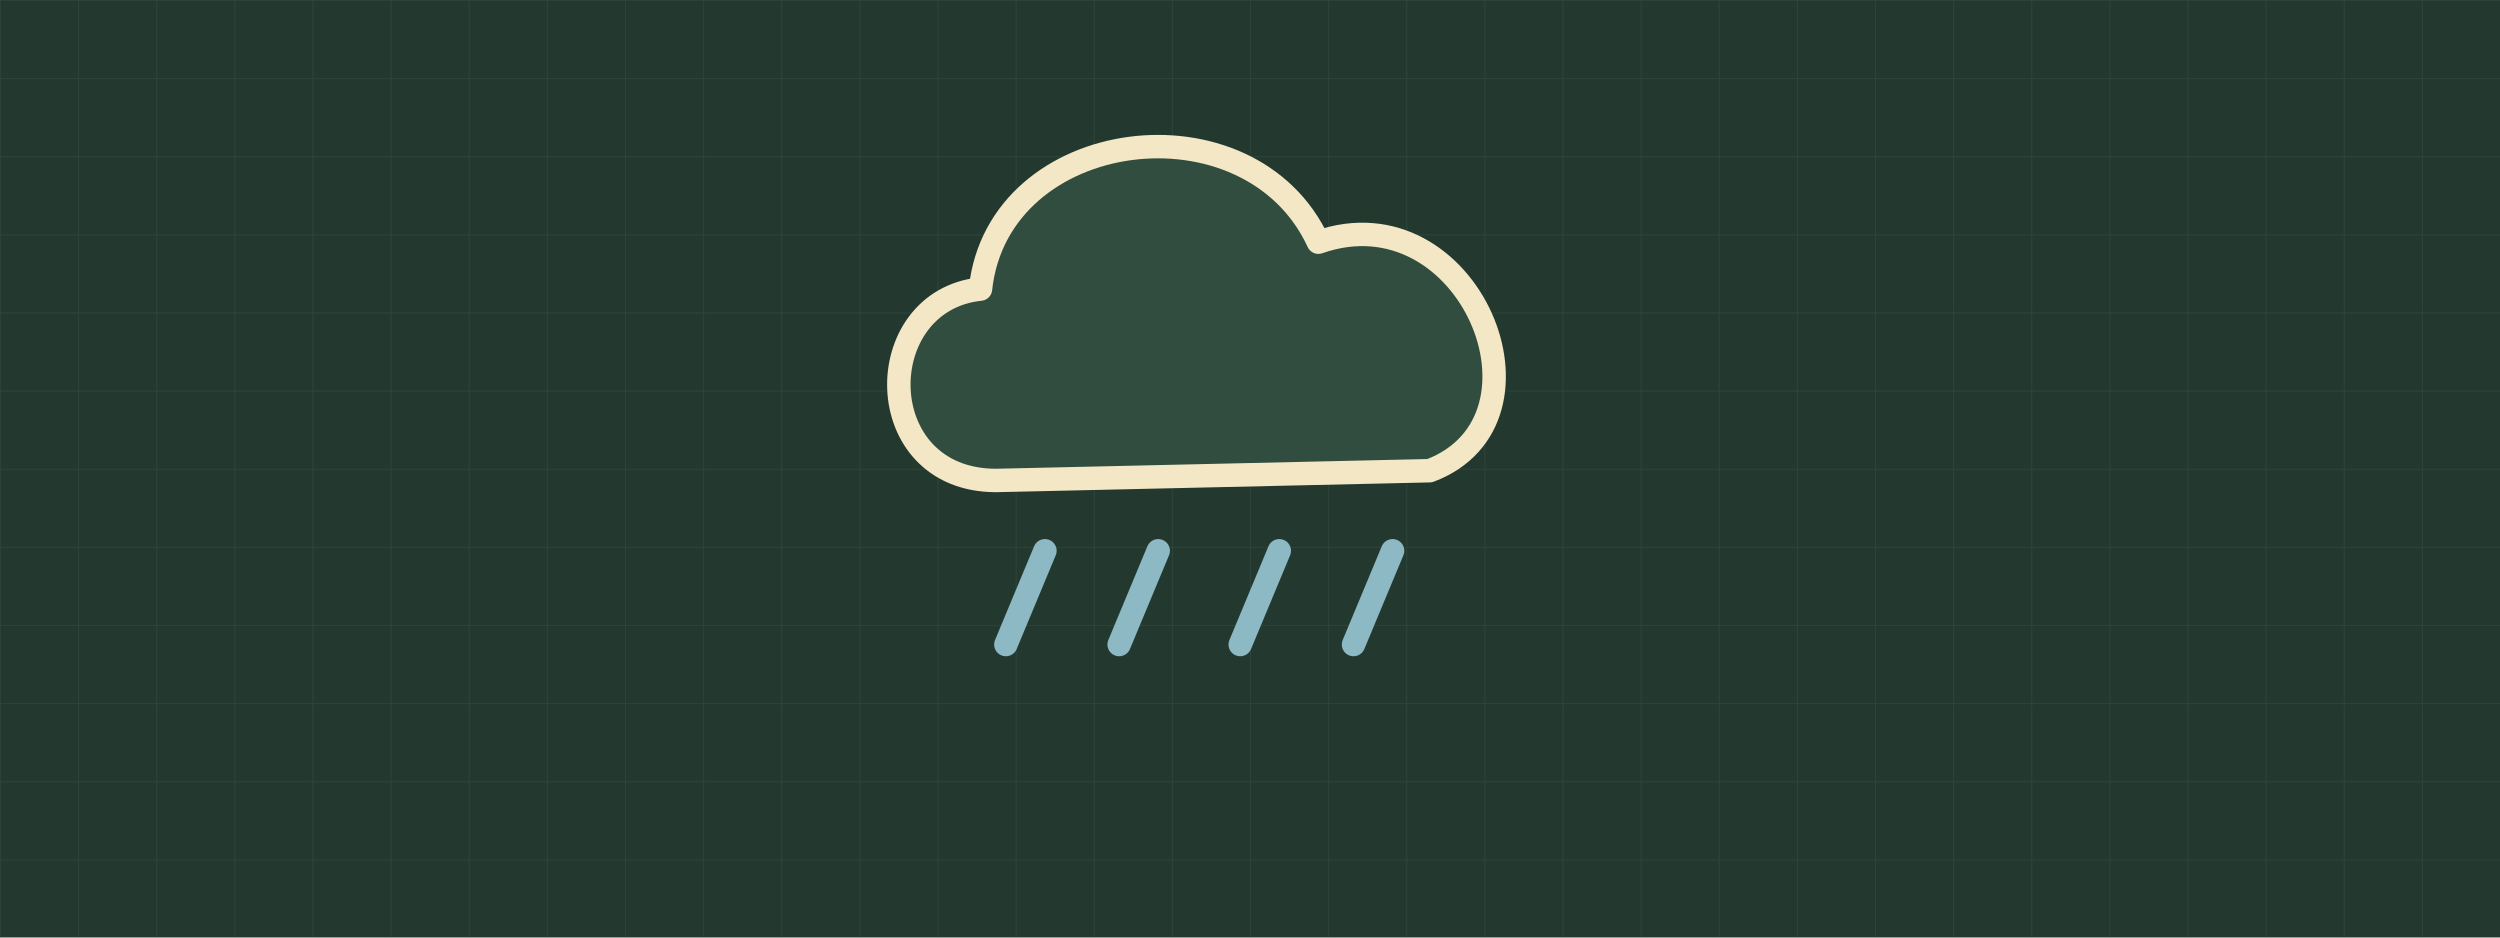
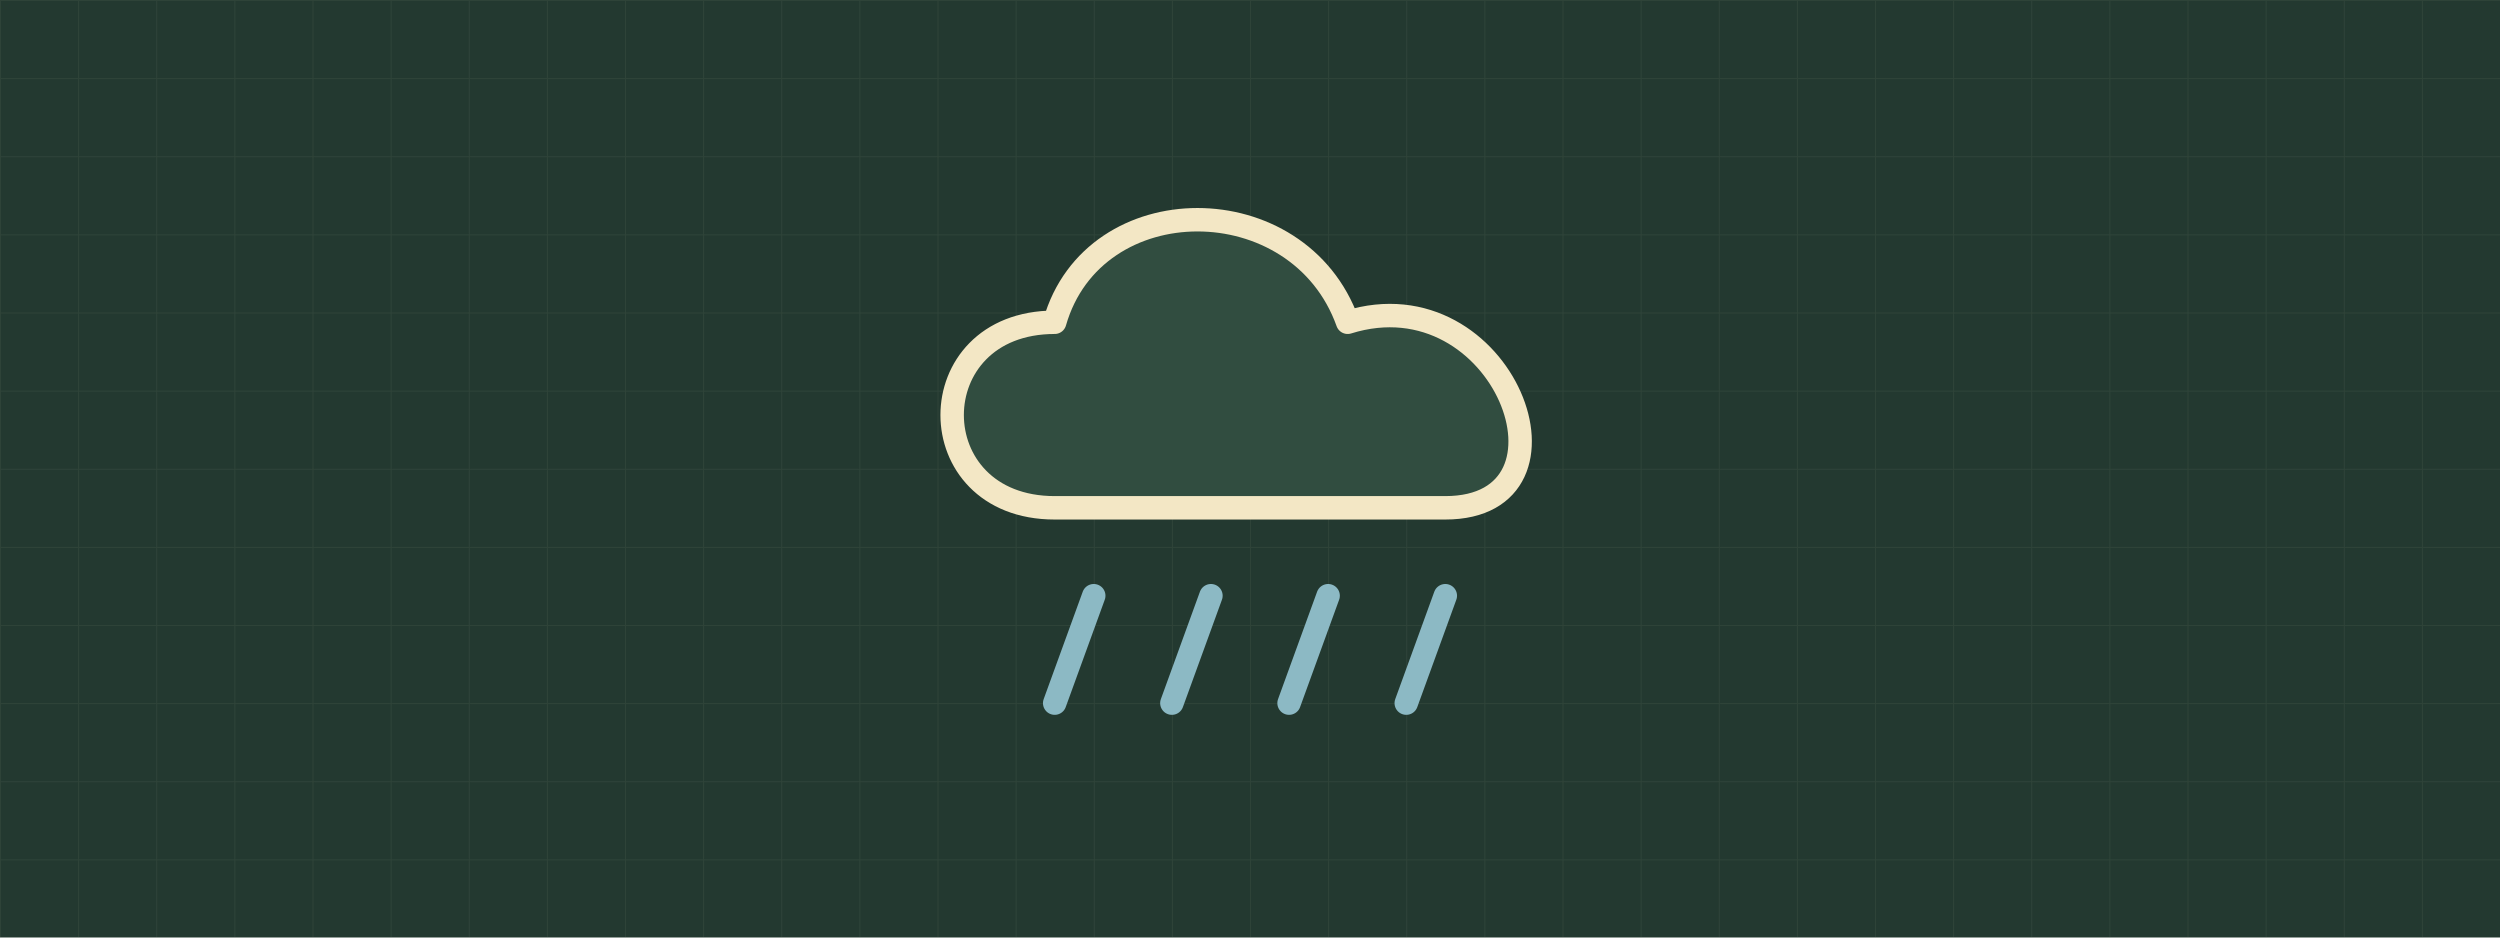
<svg xmlns="http://www.w3.org/2000/svg" viewBox="0 0 1280 480">
  <defs>
    <pattern id="grid" width="40" height="40" patternUnits="userSpaceOnUse">
      <path d="M40 0H0V40" fill="none" stroke="#e6ddc0" opacity=".06" />
    </pattern>
  </defs>
  <path fill="#233930" d="M0 0H1280V480H0Z" />
  <path fill="url(#grid)" d="M0 0H1280V480H0Z" />
-   <path d="M510 246c-65 0-65-92-8-98 9-84 138-100 173-24 77-27 126 91 57 117Z" fill="#314d40" stroke="#f3e7c5" stroke-width="12" stroke-linejoin="round" />
-   <path d="M535 282l-20 48m78-48-20 48" stroke="#8cb9c4" stroke-width="12" stroke-linecap="round" />
-   <path d="M655 282l-20 48m78-48-20 48" stroke="#8cb9c4" stroke-width="12" stroke-linecap="round" />
+   <g transform="translate(640 240)">
+     <path d="M-100 20C-170 20-170-75-100-75C-80-145 25-145 50-75C130-100 175 20 100 20Z" fill="#314d40" stroke="#f3e7c5" stroke-width="12" stroke-linejoin="round" />
+     <path d="M-80 65l-20 55" stroke="#8cb9c4" stroke-width="12" stroke-linecap="round" />
+     <path d="M-20 65l-20 55" stroke="#8cb9c4" stroke-width="12" stroke-linecap="round" />
+     <path d="M40 65l-20 55" stroke="#8cb9c4" stroke-width="12" stroke-linecap="round" />
+     <path d="M100 65l-20 55" stroke="#8cb9c4" stroke-width="12" stroke-linecap="round" />
+   </g>
</svg>
